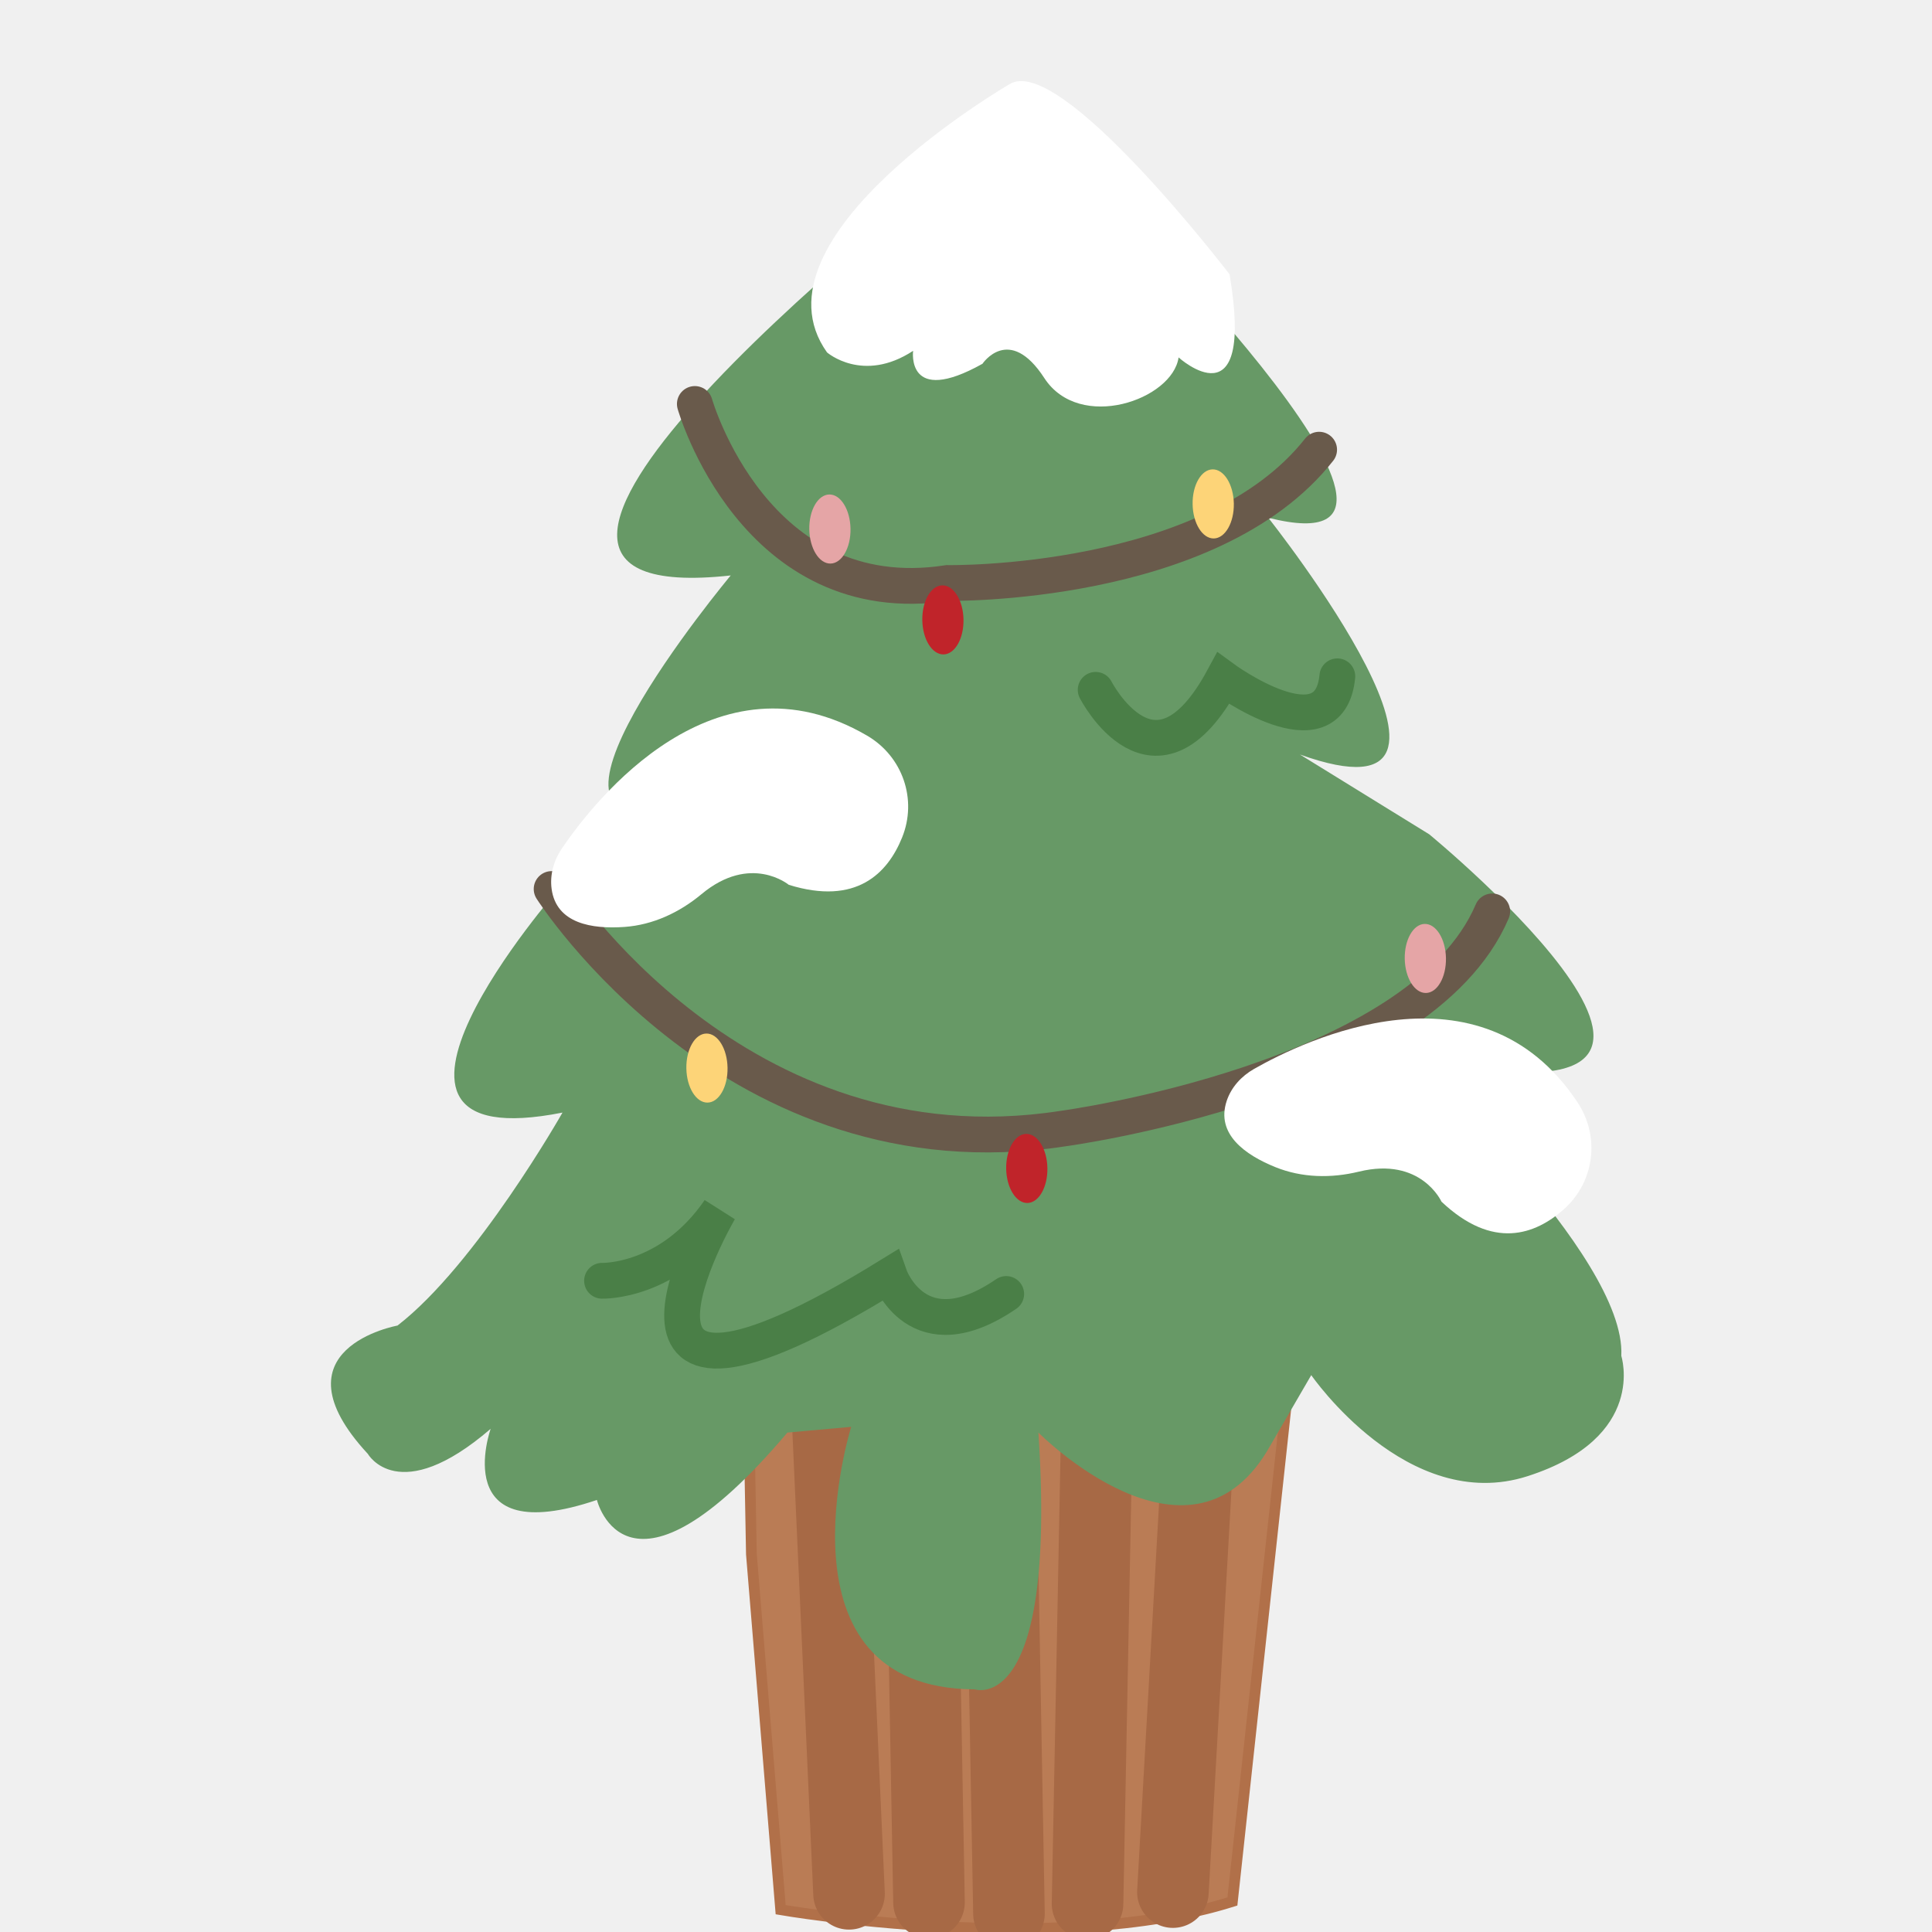
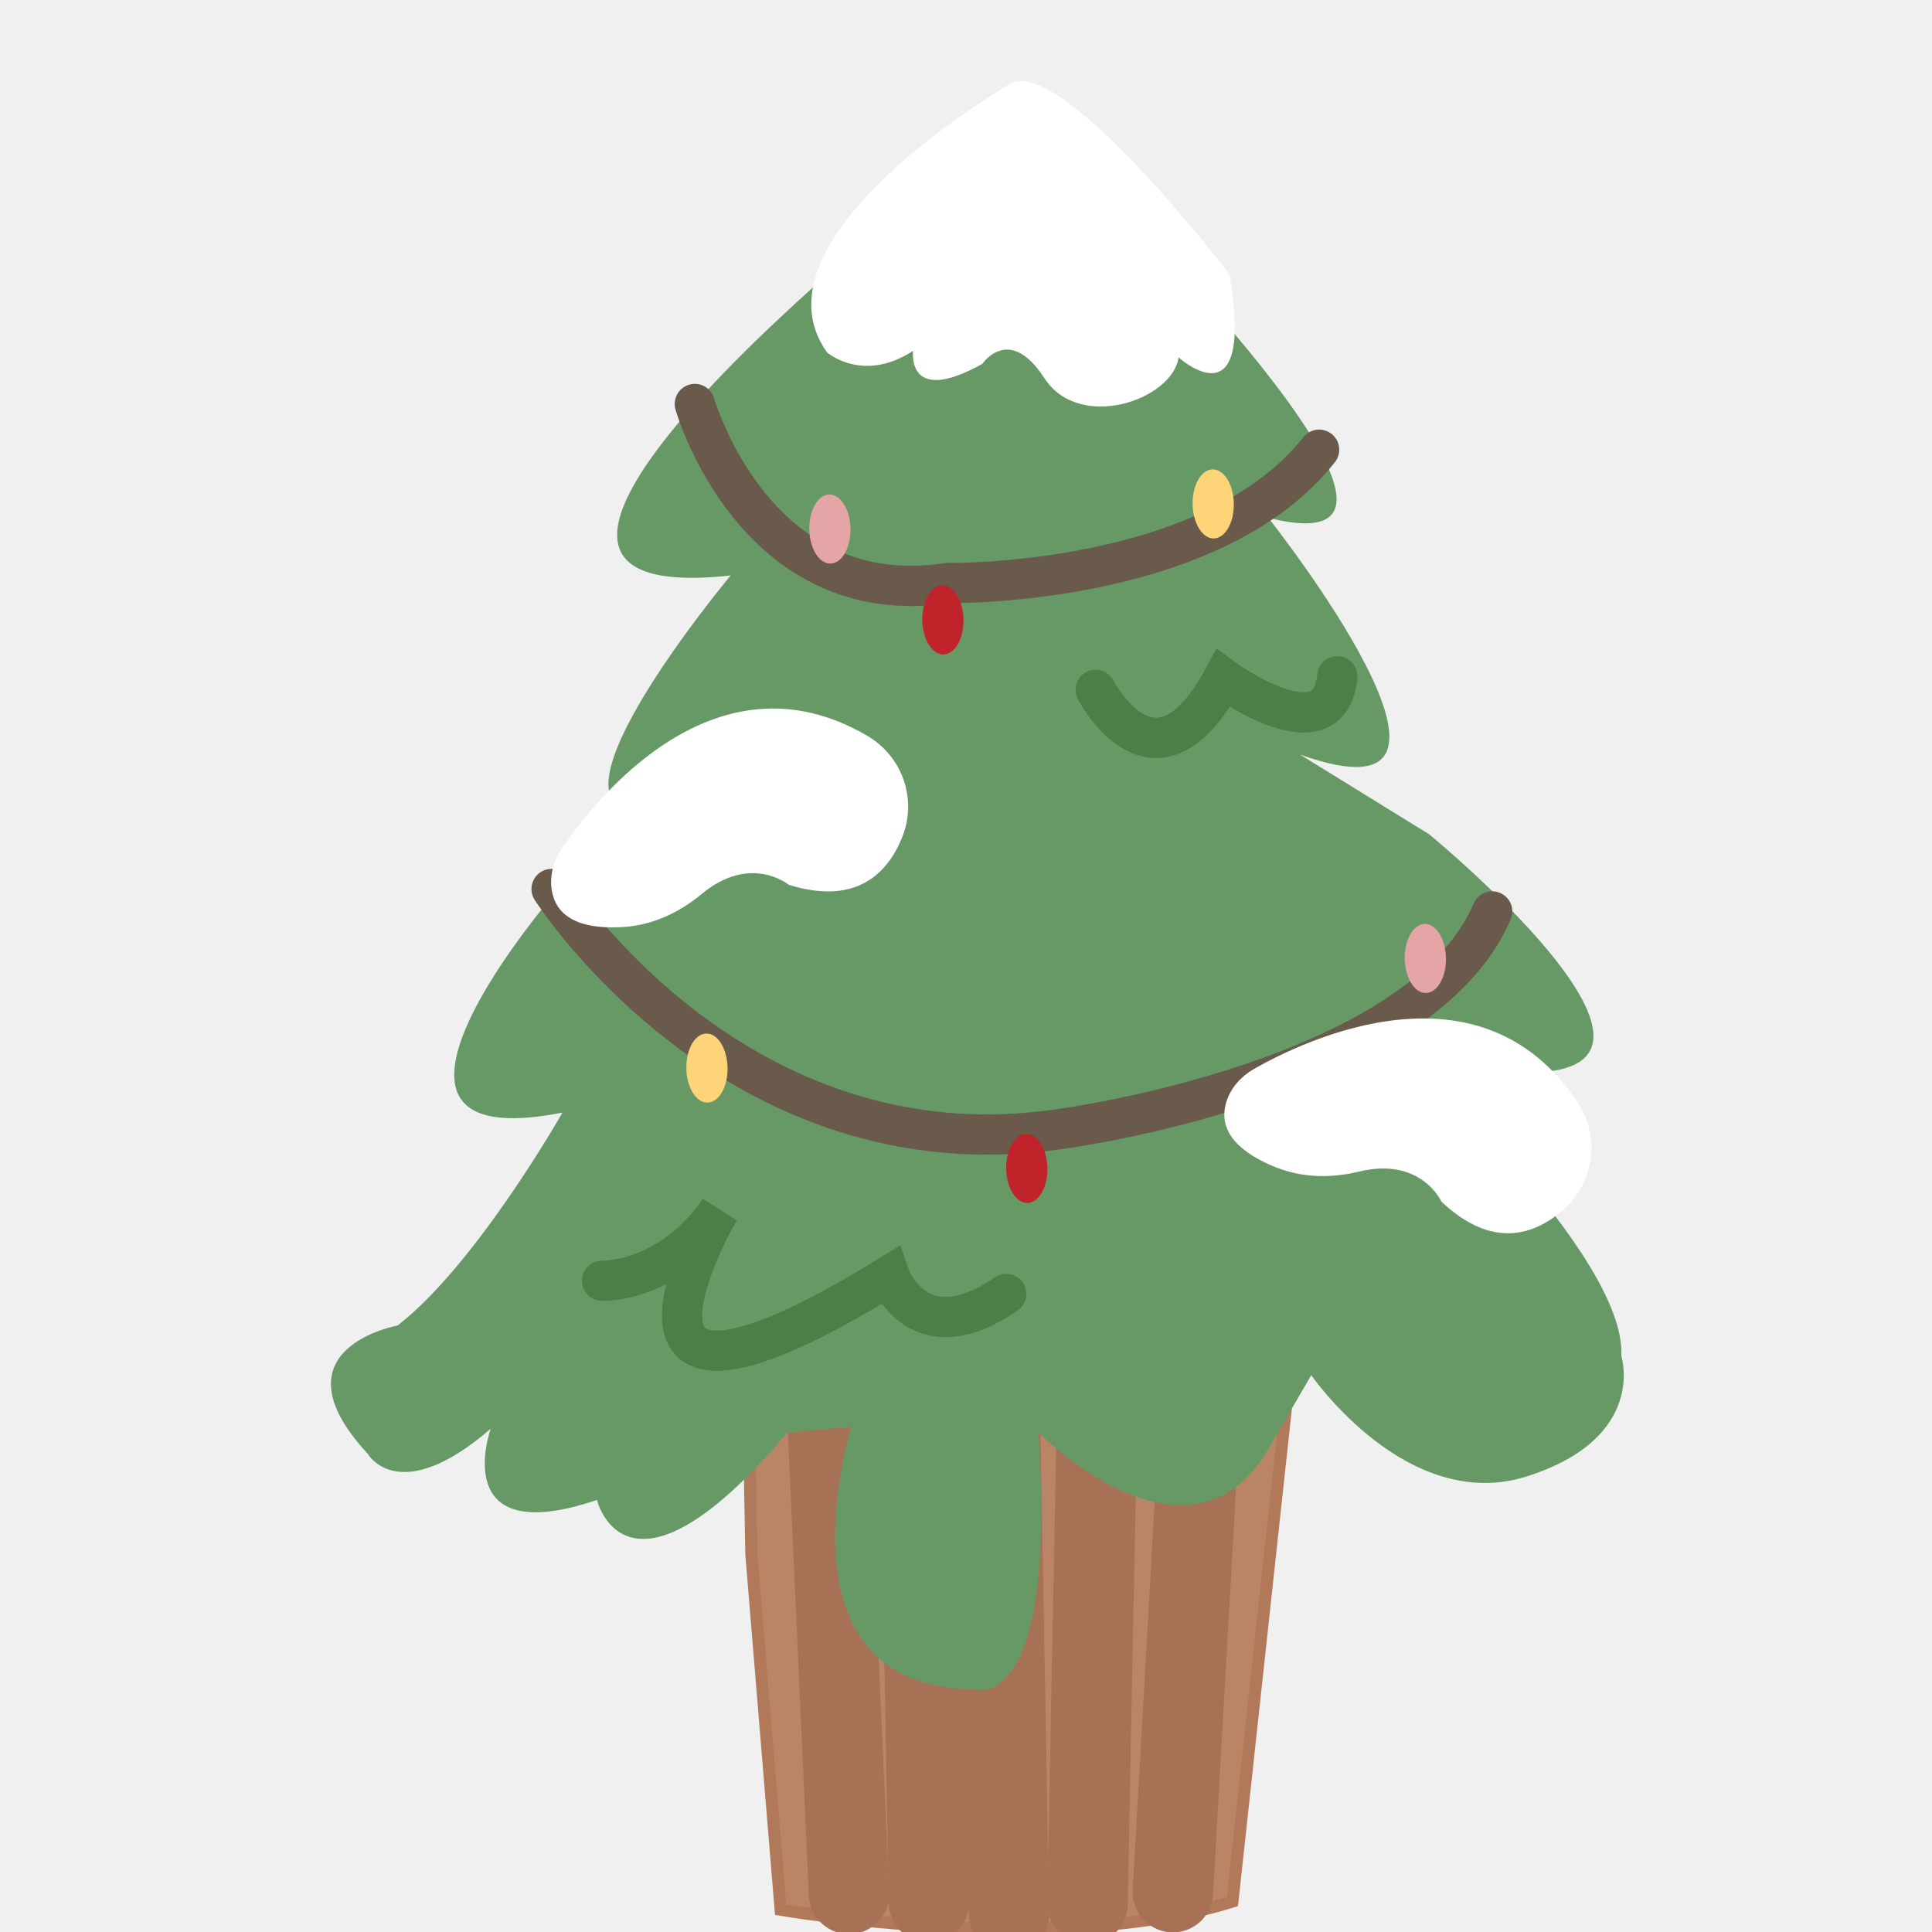
- <svg xmlns="http://www.w3.org/2000/svg" width="54" height="54" viewBox="0 0 54 54" fill="none">
-   <g clip-path="url(#clip0_563_8229)">
-     <path d="M21.002 43.441L21.82 53.377C21.82 53.377 29.5 54.705 34.446 53.147L36.303 36.018L20.871 36.299L21.002 43.441Z" fill="#BA7C55" stroke="#B17049" stroke-width="0.3" stroke-miterlimit="10" />
-     <path d="M23.731 52.933L22.966 35.979" stroke="#A76945" stroke-width="2" stroke-miterlimit="10" stroke-linecap="round" />
-     <path d="M25.966 53.175L25.657 36.212" stroke="#A76945" stroke-width="2" stroke-miterlimit="10" stroke-linecap="round" />
-     <path d="M28.201 53.49L27.9 36.942" stroke="#A76945" stroke-width="2" stroke-miterlimit="10" stroke-linecap="round" />
-     <path d="M30.397 53.211L30.71 37.13" stroke="#A76945" stroke-width="2" stroke-miterlimit="10" stroke-linecap="round" />
-     <path d="M32.783 52.885L33.693 36.794" stroke="#A76945" stroke-width="2" stroke-miterlimit="10" stroke-linecap="round" />
-     <path d="M45.315 37.895C45.315 37.895 46.059 40.178 42.698 41.259C39.337 42.341 36.65 38.435 36.65 38.435L35.413 40.563C33.183 44.239 29.024 40.041 29.024 40.041C29.552 48.005 27.242 47.218 27.242 47.218C21.501 47.195 23.791 39.881 23.791 39.881L22.008 40.041C17.512 45.354 16.684 41.924 16.684 41.924C12.5 43.34 13.714 39.936 13.714 39.936C11.139 42.152 10.282 40.637 10.282 40.637C7.549 37.689 11.11 37.05 11.11 37.05C13.311 35.351 15.722 31.097 15.722 31.097C8.984 32.431 15.608 24.853 15.608 24.853L19.136 22.444C13.682 24.159 20.424 16.084 20.424 16.084C15.78 16.594 16.938 14.07 19.422 11.289C22.148 8.237 26.471 4.875 26.471 4.875L30.297 4.805C30.297 4.805 41.793 16.078 35.448 14.471C35.448 14.471 42.434 23.274 36.334 21.089L39.947 23.319C39.947 23.319 50.698 32.146 39.294 29.469C39.294 29.469 45.456 35.084 45.316 37.893L45.315 37.895Z" fill="#679966" />
-     <path d="M28.21 2.357C28.21 2.357 20.825 6.638 23.116 9.85C23.116 9.85 24.118 10.725 25.522 9.806C25.522 9.806 25.313 11.369 27.46 10.168C27.46 10.168 28.205 9.052 29.189 10.567C30.174 12.082 32.773 11.174 32.942 9.99C32.942 9.99 35.083 11.929 34.367 7.668C34.367 7.668 29.607 1.444 28.21 2.358L28.21 2.357Z" fill="white" />
-     <path d="M19.421 11.291C19.421 11.291 21.08 17.127 26.486 16.295C26.486 16.295 33.837 16.424 36.87 12.569" stroke="#695A4B" stroke-miterlimit="10" stroke-linecap="round" />
-     <path d="M15.418 24.848C15.418 24.848 20.571 32.956 29.699 31.546C29.699 31.546 39.689 30.216 41.708 25.474" stroke="#695A4B" stroke-miterlimit="10" stroke-linecap="round" />
-     <path d="M16.827 35.798C16.827 35.798 18.71 35.86 20.108 33.825C20.108 33.825 15.746 41.274 24.861 35.653C24.861 35.653 25.635 37.871 28.124 36.167" stroke="#4A7F47" stroke-miterlimit="10" stroke-linecap="round" />
-     <path d="M30.624 19.281C30.624 19.281 32.277 22.505 34.19 18.961C34.19 18.961 37.164 21.14 37.379 18.903" stroke="#4A7F47" stroke-miterlimit="10" stroke-linecap="round" />
-     <path d="M15.71 23.707C16.621 22.369 19.984 18.08 24.235 20.561C25.229 21.141 25.646 22.345 25.213 23.411C24.809 24.407 23.935 25.317 22.047 24.731C22.047 24.731 20.981 23.847 19.607 24.992C18.992 25.504 18.253 25.851 17.455 25.908C16.546 25.973 15.55 25.814 15.418 24.847C15.363 24.446 15.482 24.041 15.71 23.707Z" fill="white" />
-     <path d="M35.051 29.877C36.458 29.076 41.367 26.707 44.09 30.807C44.727 31.765 44.572 33.03 43.714 33.796C42.912 34.512 41.727 34.945 40.29 33.587C40.29 33.587 39.722 32.324 37.984 32.747C37.207 32.937 36.39 32.922 35.648 32.622C34.804 32.281 33.979 31.699 34.286 30.772C34.414 30.387 34.699 30.077 35.051 29.877Z" fill="white" />
-     <path d="M23.214 15.752C23.532 15.746 23.782 15.309 23.772 14.776C23.762 14.243 23.497 13.815 23.178 13.821C22.86 13.827 22.61 14.264 22.62 14.797C22.63 15.33 22.896 15.758 23.214 15.752Z" fill="#E5A5A6" />
-     <path d="M33.927 15.05C34.245 15.044 34.495 14.607 34.486 14.074C34.476 13.541 34.21 13.113 33.892 13.119C33.574 13.125 33.324 13.562 33.334 14.095C33.343 14.628 33.609 15.056 33.927 15.05Z" fill="#FDD478" />
-     <path d="M26.372 18.291C26.69 18.286 26.94 17.849 26.93 17.316C26.921 16.782 26.655 16.355 26.337 16.361C26.019 16.367 25.769 16.803 25.779 17.337C25.788 17.87 26.054 18.297 26.372 18.291Z" fill="#C0242A" />
-     <path d="M19.777 30.818C20.095 30.813 20.345 30.376 20.335 29.843C20.326 29.309 20.06 28.882 19.742 28.888C19.424 28.893 19.174 29.33 19.184 29.863C19.193 30.397 19.459 30.824 19.777 30.818Z" fill="#FDD478" />
-     <path d="M28.717 33.624C29.035 33.618 29.285 33.181 29.275 32.648C29.266 32.115 29 31.687 28.682 31.693C28.364 31.699 28.114 32.136 28.123 32.669C28.133 33.202 28.399 33.629 28.717 33.624Z" fill="#C0242A" />
-     <path d="M39.856 27.754C40.175 27.749 40.424 27.312 40.415 26.779C40.405 26.245 40.139 25.818 39.821 25.824C39.503 25.829 39.253 26.266 39.263 26.8C39.273 27.333 39.538 27.76 39.856 27.754Z" fill="#E5A5A6" />
+ <svg xmlns="http://www.w3.org/2000/svg" width="48" height="48" viewBox="0 0 48 48" fill="none">
+   <g clip-path="url(#clip0_2470_56953)">
+     <path d="M18.667 38.615L19.395 47.447C19.395 47.447 26.221 48.627 30.619 47.243L32.269 32.017L18.552 32.267L18.667 38.615Z" fill="#BA8567" stroke="#B1785A" stroke-width="0.3" stroke-miterlimit="10" />
+     <path d="M21.094 47.052L20.413 31.981" stroke="#A77155" stroke-width="2" stroke-miterlimit="10" stroke-linecap="round" />
+     <path d="M23.08 47.266L22.806 32.188" stroke="#A77155" stroke-width="2" stroke-miterlimit="10" stroke-linecap="round" />
+     <path d="M25.068 47.547L24.8 32.838" stroke="#A77155" stroke-width="2" stroke-miterlimit="10" stroke-linecap="round" />
+     <path d="M27.019 47.298L27.297 33.004" stroke="#A77155" stroke-width="2" stroke-miterlimit="10" stroke-linecap="round" />
+     <path d="M29.14 47.009L29.949 32.705" stroke="#A77155" stroke-width="2" stroke-miterlimit="10" stroke-linecap="round" />
+     <path d="M40.28 33.684C40.28 33.684 40.941 35.714 37.953 36.675C34.966 37.637 32.578 34.165 32.578 34.165L31.478 36.056C29.496 39.324 25.799 35.592 25.799 35.592C26.268 42.672 24.215 41.972 24.215 41.972C19.111 41.951 21.148 35.45 21.148 35.45L19.563 35.592C15.566 40.315 14.83 37.266 14.83 37.266C11.111 38.524 12.19 35.499 12.19 35.499C9.901 37.469 9.139 36.122 9.139 36.122C6.71 33.502 9.875 32.933 9.875 32.933C11.832 31.423 13.974 27.642 13.974 27.642C7.985 28.828 13.873 22.092 13.873 22.092L17.01 19.95C12.161 21.475 18.154 14.297 18.154 14.297C14.026 14.751 15.056 12.507 17.264 10.035C19.687 7.322 23.529 4.333 23.529 4.333L26.93 4.271C26.93 4.271 37.149 14.291 31.509 12.863C31.509 12.863 37.719 20.688 32.297 18.746L35.509 20.729C35.509 20.729 45.064 28.575 34.928 26.195C34.928 26.195 40.405 31.186 40.281 33.683L40.28 33.684Z" fill="#679966" />
+     <path d="M25.076 2.095C25.076 2.095 18.511 5.9 20.547 8.755C20.547 8.755 21.438 9.533 22.686 8.716C22.686 8.716 22.5 10.106 24.408 9.038C24.408 9.038 25.071 8.046 25.946 9.393C26.821 10.74 29.131 9.932 29.282 8.88C29.282 8.88 31.184 10.603 30.548 6.816C30.548 6.816 26.317 1.283 25.076 2.096L25.076 2.095Z" fill="white" />
+     <path d="M17.263 10.037C17.263 10.037 18.737 15.224 23.543 14.485C23.543 14.485 30.077 14.599 32.773 11.173" stroke="#695A4B" stroke-miterlimit="10" stroke-linecap="round" />
+     <path d="M13.704 22.087C13.704 22.087 18.285 29.294 26.398 28.041C26.398 28.041 35.279 26.858 37.073 22.644" stroke="#695A4B" stroke-miterlimit="10" stroke-linecap="round" />
+     <path d="M14.957 31.821C14.957 31.821 16.631 31.876 17.873 30.067C17.873 30.067 13.996 36.688 22.099 31.692C22.099 31.692 22.787 33.663 24.999 32.149" stroke="#4A7F47" stroke-miterlimit="10" stroke-linecap="round" />
+     <path d="M27.221 17.139C27.221 17.139 28.691 20.004 30.391 16.854C30.391 16.854 33.035 18.791 33.225 16.803" stroke="#4A7F47" stroke-miterlimit="10" stroke-linecap="round" />
+     <path d="M13.964 21.073C14.773 19.884 17.763 16.072 21.542 18.277C22.425 18.792 22.796 19.863 22.411 20.81C22.052 21.695 21.275 22.504 19.597 21.983C19.597 21.983 18.649 21.198 17.428 22.215C16.881 22.67 16.224 22.979 15.515 23.029C14.707 23.087 13.821 22.946 13.704 22.086C13.655 21.73 13.761 21.37 13.964 21.073Z" fill="white" />
+     <path d="M31.156 26.557C32.407 25.845 36.77 23.739 39.191 27.383C39.757 28.235 39.619 29.36 38.857 30.041C38.144 30.677 37.09 31.061 35.813 29.855C35.813 29.855 35.308 28.732 33.763 29.108C33.072 29.277 32.346 29.264 31.687 28.997C30.937 28.694 30.203 28.176 30.476 27.352C30.59 27.011 30.844 26.735 31.156 26.557Z" fill="white" />
+     <path d="M20.634 14.002C20.917 13.997 21.139 13.608 21.13 13.134C21.122 12.66 20.886 12.28 20.603 12.286C20.32 12.291 20.098 12.679 20.107 13.153C20.115 13.627 20.351 14.007 20.634 14.002Z" fill="#E5A5A6" />
+     <path d="M30.157 13.378C30.44 13.373 30.662 12.984 30.654 12.51C30.645 12.036 30.409 11.656 30.126 11.662C29.843 11.667 29.621 12.055 29.63 12.529C29.639 13.003 29.875 13.383 30.157 13.378Z" fill="#FDD478" />
+     <path d="M23.442 16.26C23.724 16.254 23.947 15.866 23.938 15.392C23.929 14.918 23.693 14.538 23.41 14.543C23.128 14.549 22.905 14.937 22.914 15.411C22.923 15.885 23.159 16.265 23.442 16.26Z" fill="#C0242A" />
+     <path d="M17.579 27.394C17.862 27.389 18.084 27.001 18.076 26.527C18.067 26.053 17.831 25.673 17.548 25.678C17.265 25.683 17.043 26.072 17.052 26.546C17.06 27.02 17.297 27.399 17.579 27.394Z" fill="#FDD478" />
+     <path d="M25.526 29.887C25.808 29.882 26.031 29.494 26.022 29.02C26.013 28.546 25.777 28.166 25.494 28.171C25.212 28.177 24.989 28.565 24.998 29.039C25.007 29.513 25.243 29.893 25.526 29.887Z" fill="#C0242A" />
+     <path d="M35.428 24.671C35.711 24.666 35.933 24.277 35.924 23.803C35.916 23.329 35.679 22.949 35.397 22.954C35.114 22.96 34.892 23.348 34.9 23.822C34.909 24.296 35.145 24.676 35.428 24.671Z" fill="#E5A5A6" />
  </g>
  <defs>
-     <clipPath id="clip0_563_8229">
-       <rect width="54" height="54" fill="white" />
+     <clipPath id="clip0_2470_56953">
+       <rect width="48" height="48" fill="white" />
    </clipPath>
  </defs>
</svg>
